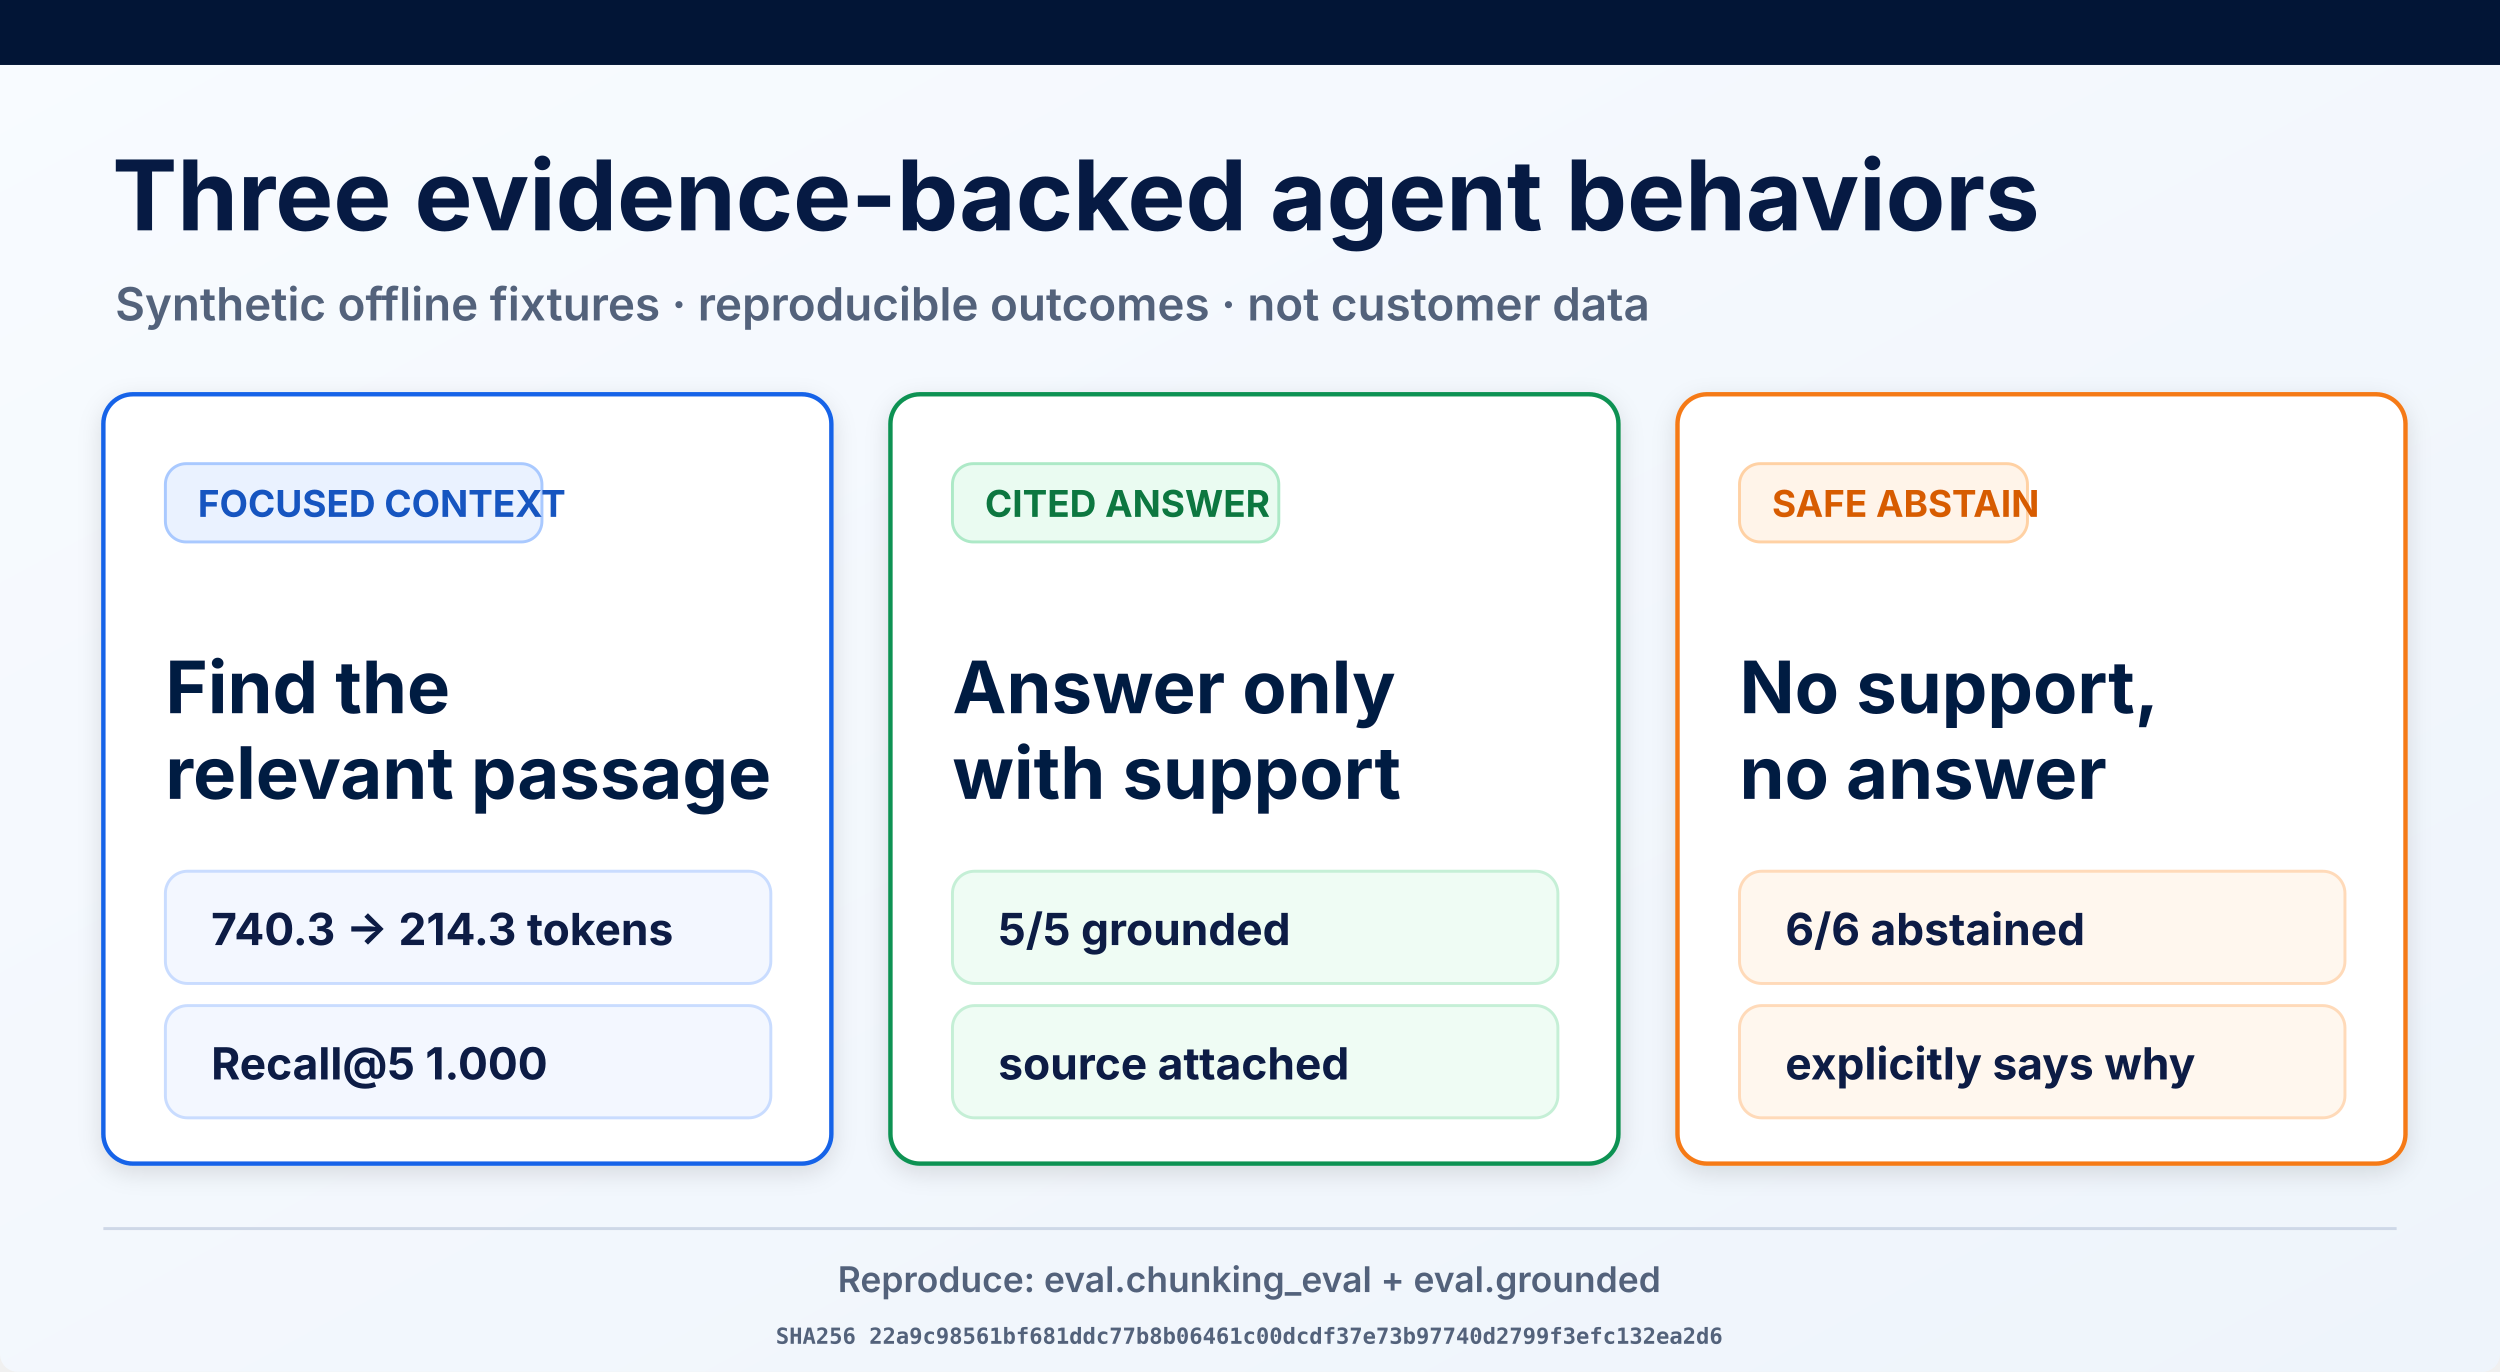
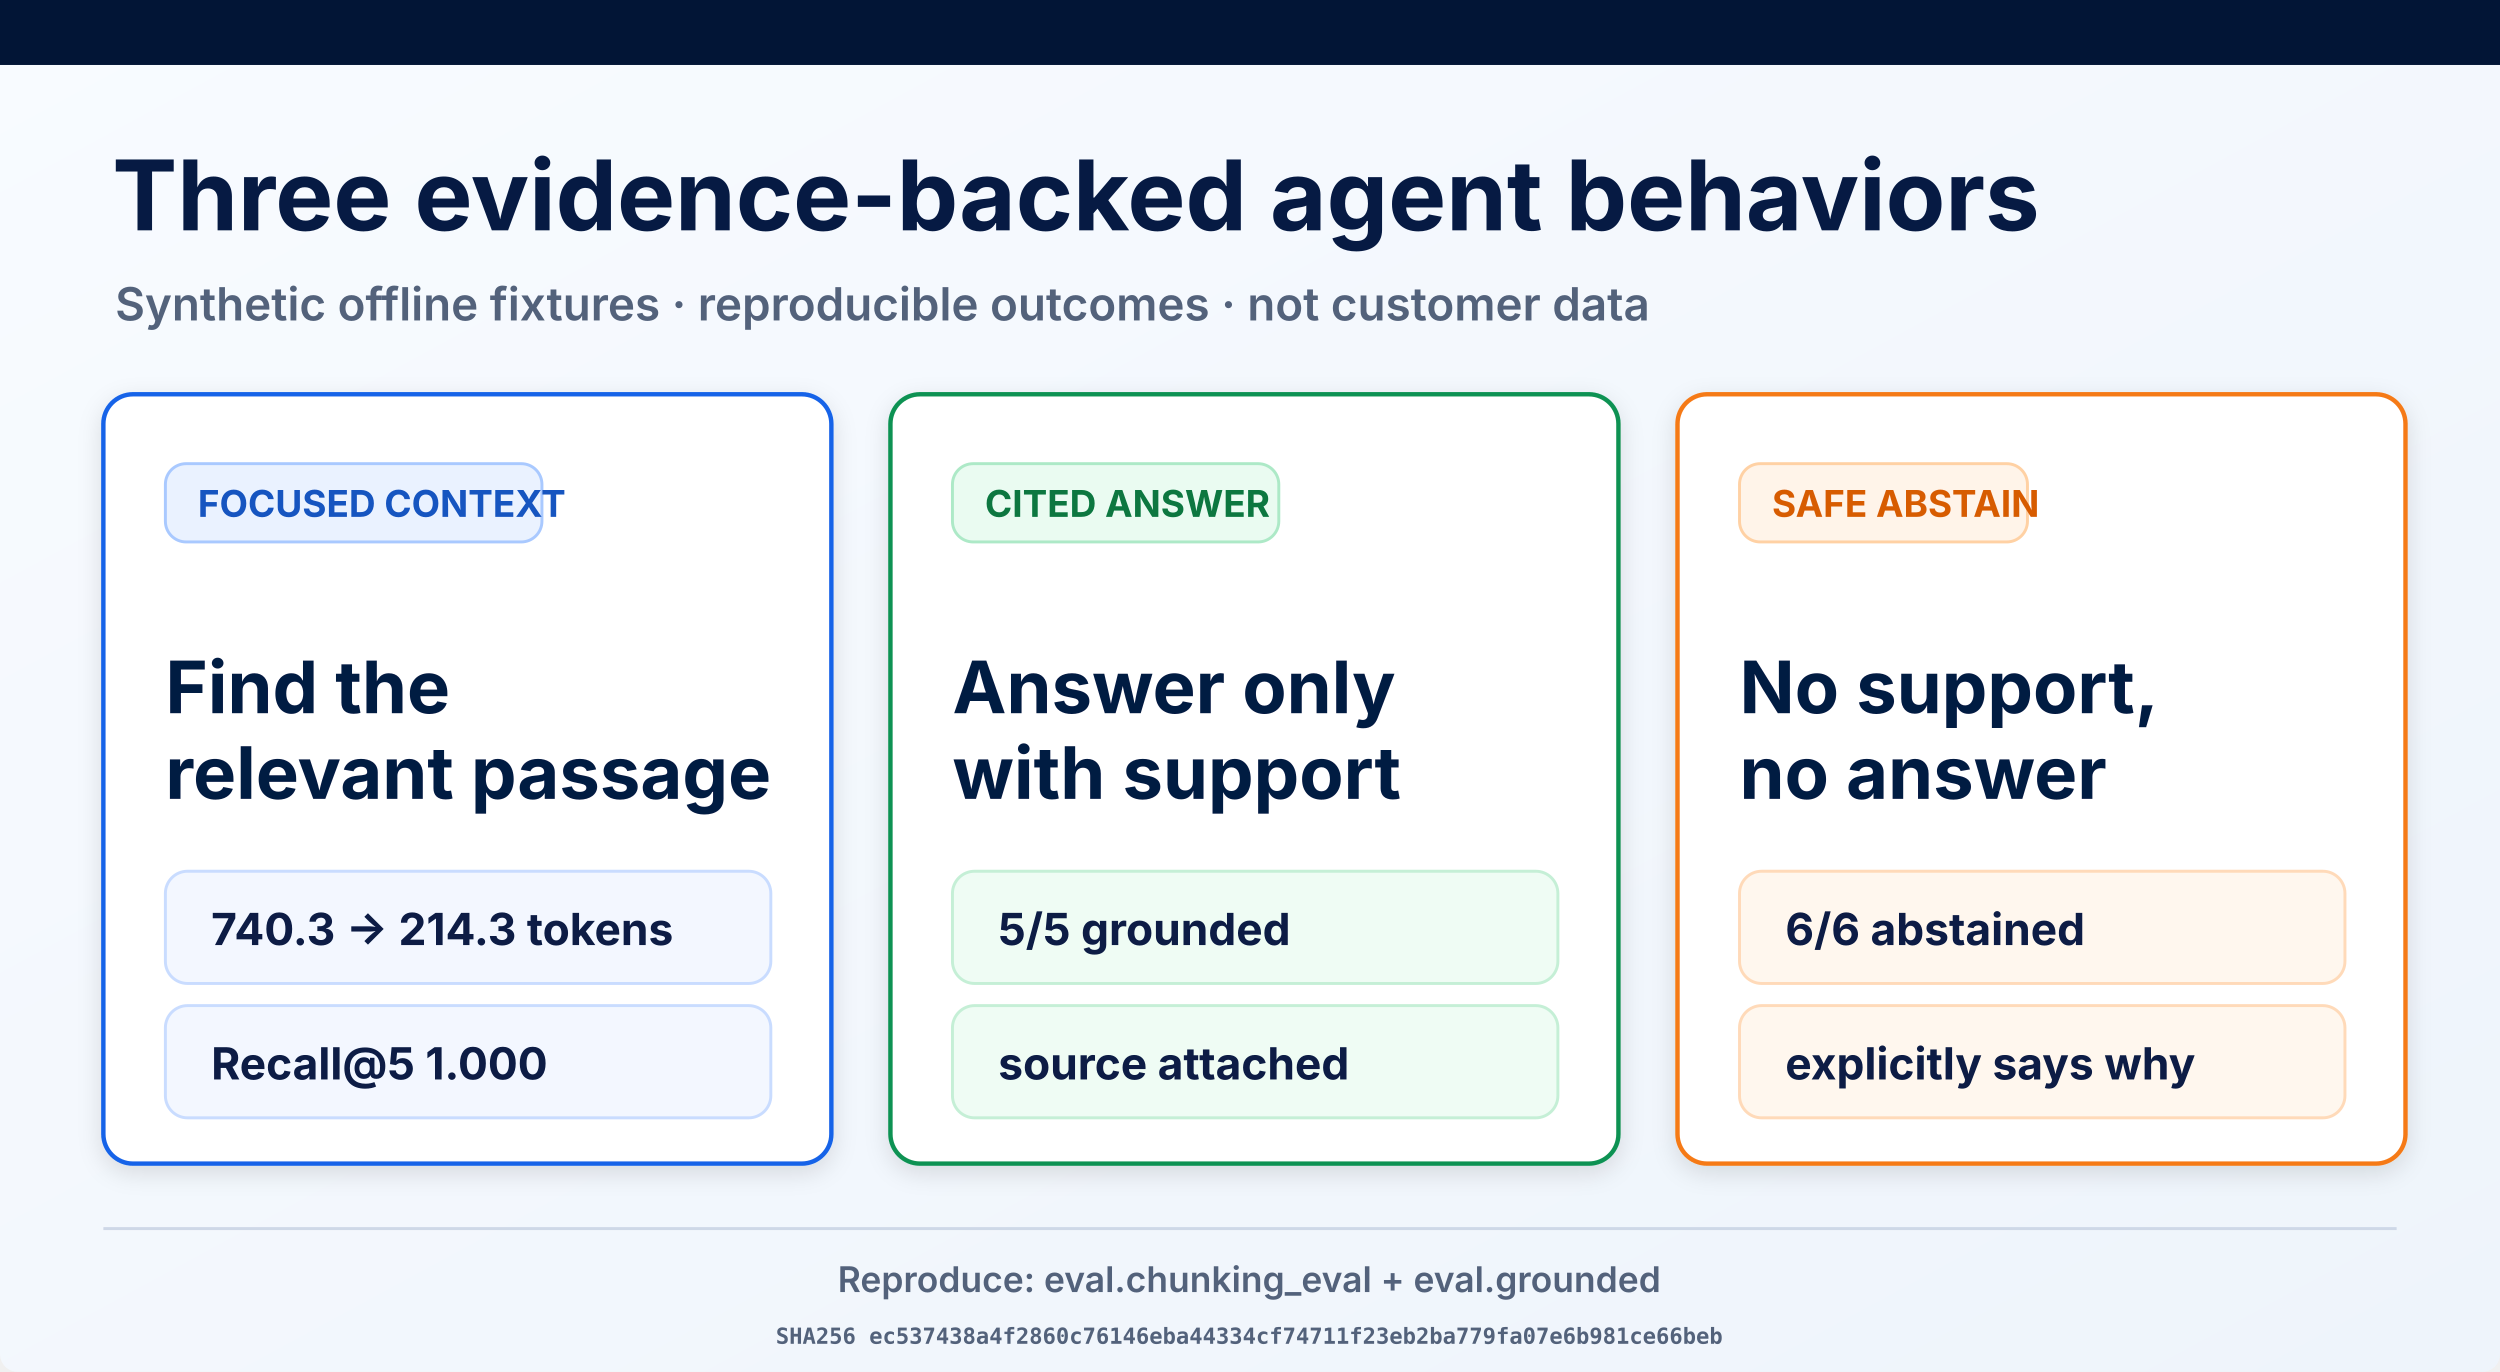
<svg xmlns="http://www.w3.org/2000/svg" width="1693" height="929" viewBox="0 0 1693 929" role="img" aria-labelledby="title desc">
  <defs>
    <linearGradient id="page" x1="0" y1="0" x2="1" y2="1">
      <stop offset="0" stop-color="#f8fbff" />
      <stop offset="1" stop-color="#eef4fb" />
    </linearGradient>
    <filter id="shadow" x="-10%" y="-10%" width="120%" height="130%">
      <feDropShadow dx="0" dy="5" stdDeviation="8" flood-opacity=".12" />
    </filter>
  </defs>
  <rect width="1693" height="929" rx="12" fill="url(#page)" />
  <rect width="1693" height="44" fill="#021536" />
  <text x="76" y="156" font-family="Inter, Arial, sans-serif" font-size="66" font-weight="700" fill="#061a43">Three evidence-backed agent behaviors</text>
  <text x="78" y="217" font-family="Inter, Arial, sans-serif" font-size="31" font-weight="600" fill="#53627b">Synthetic offline fixtures · reproducible outcomes · not customer data</text>
  <g filter="url(#shadow)">
    <rect x="70" y="267" width="493" height="521" rx="20" fill="#fff" stroke="#1763e8" stroke-width="3" />
    <rect x="112" y="314" width="255" height="53" rx="14" fill="#eaf2ff" stroke="#a9c9ff" stroke-width="2" />
    <text x="134" y="350" font-family="Inter, Arial, sans-serif" font-size="25" font-weight="700" fill="#1554c0">FOCUSED CONTEXT</text>
    <text x="112" y="483" font-family="Inter, Arial, sans-serif" font-size="49" font-weight="700" fill="#061a43">Find the</text>
    <text x="112" y="541" font-family="Inter, Arial, sans-serif" font-size="49" font-weight="700" fill="#061a43">relevant passage</text>
    <rect x="112" y="590" width="410" height="76" rx="15" fill="#f3f7ff" stroke="#c9dcff" stroke-width="2" />
    <text x="143" y="640" font-family="Inter, Arial, sans-serif" font-size="30" font-weight="700" fill="#0a1b44">740.3 → 214.3 tokens</text>
    <rect x="112" y="681" width="410" height="76" rx="15" fill="#f3f7ff" stroke="#c9dcff" stroke-width="2" />
    <text x="143" y="731" font-family="Inter, Arial, sans-serif" font-size="30" font-weight="700" fill="#0a1b44">Recall@5 1.000</text>
  </g>
  <g filter="url(#shadow)">
    <rect x="603" y="267" width="493" height="521" rx="20" fill="#fff" stroke="#109252" stroke-width="3" />
    <rect x="645" y="314" width="221" height="53" rx="14" fill="#eafbf1" stroke="#ade9c7" stroke-width="2" />
    <text x="667" y="350" font-family="Inter, Arial, sans-serif" font-size="25" font-weight="700" fill="#08773f">CITED ANSWER</text>
    <text x="645" y="483" font-family="Inter, Arial, sans-serif" font-size="49" font-weight="700" fill="#061a43">Answer only</text>
    <text x="645" y="541" font-family="Inter, Arial, sans-serif" font-size="49" font-weight="700" fill="#061a43">with support</text>
    <rect x="645" y="590" width="410" height="76" rx="15" fill="#effcf4" stroke="#c5efd6" stroke-width="2" />
    <text x="676" y="640" font-family="Inter, Arial, sans-serif" font-size="30" font-weight="700" fill="#0a1b44">5/5 grounded</text>
    <rect x="645" y="681" width="410" height="76" rx="15" fill="#effcf4" stroke="#c5efd6" stroke-width="2" />
    <text x="676" y="731" font-family="Inter, Arial, sans-serif" font-size="30" font-weight="700" fill="#0a1b44">source attached</text>
  </g>
  <g filter="url(#shadow)">
    <rect x="1136" y="267" width="493" height="521" rx="20" fill="#fff" stroke="#f57a19" stroke-width="3" />
    <rect x="1178" y="314" width="195" height="53" rx="14" fill="#fff4e9" stroke="#ffd1a4" stroke-width="2" />
    <text x="1200" y="350" font-family="Inter, Arial, sans-serif" font-size="25" font-weight="700" fill="#d75c06">SAFE ABSTAIN</text>
    <text x="1178" y="483" font-family="Inter, Arial, sans-serif" font-size="49" font-weight="700" fill="#061a43">No support,</text>
    <text x="1178" y="541" font-family="Inter, Arial, sans-serif" font-size="49" font-weight="700" fill="#061a43">no answer</text>
    <rect x="1178" y="590" width="410" height="76" rx="15" fill="#fff7ee" stroke="#ffdab9" stroke-width="2" />
    <text x="1209" y="640" font-family="Inter, Arial, sans-serif" font-size="30" font-weight="700" fill="#0a1b44">6/6 abstained</text>
    <rect x="1178" y="681" width="410" height="76" rx="15" fill="#fff7ee" stroke="#ffdab9" stroke-width="2" />
    <text x="1209" y="731" font-family="Inter, Arial, sans-serif" font-size="30" font-weight="700" fill="#0a1b44">explicitly says why</text>
  </g>
  <line x1="70" y1="832" x2="1623" y2="832" stroke="#ced8e7" stroke-width="2" />
  <text x="846" y="875" text-anchor="middle" font-family="Inter, Arial, sans-serif" font-size="24" font-weight="600" fill="#53627b">Reproduce: eval.chunking_eval + eval.grounded</text>
-   <text x="846" y="910" text-anchor="middle" font-family="ui-monospace, monospace" font-size="15" font-weight="600" fill="#53627b">SHA256 22a9c98561bf681ddc77b8b06461c00dcdf37e73b97740d2799f3efc132ea2d6</text>
+   <text x="846" y="910" text-anchor="middle" font-family="ui-monospace, monospace" font-size="15" font-weight="600" fill="#53627b">SHA256 ec537438a4f2860c76146eba44334cf74711f23eb2ba779fa07e6b981ce66beb</text>
</svg>
